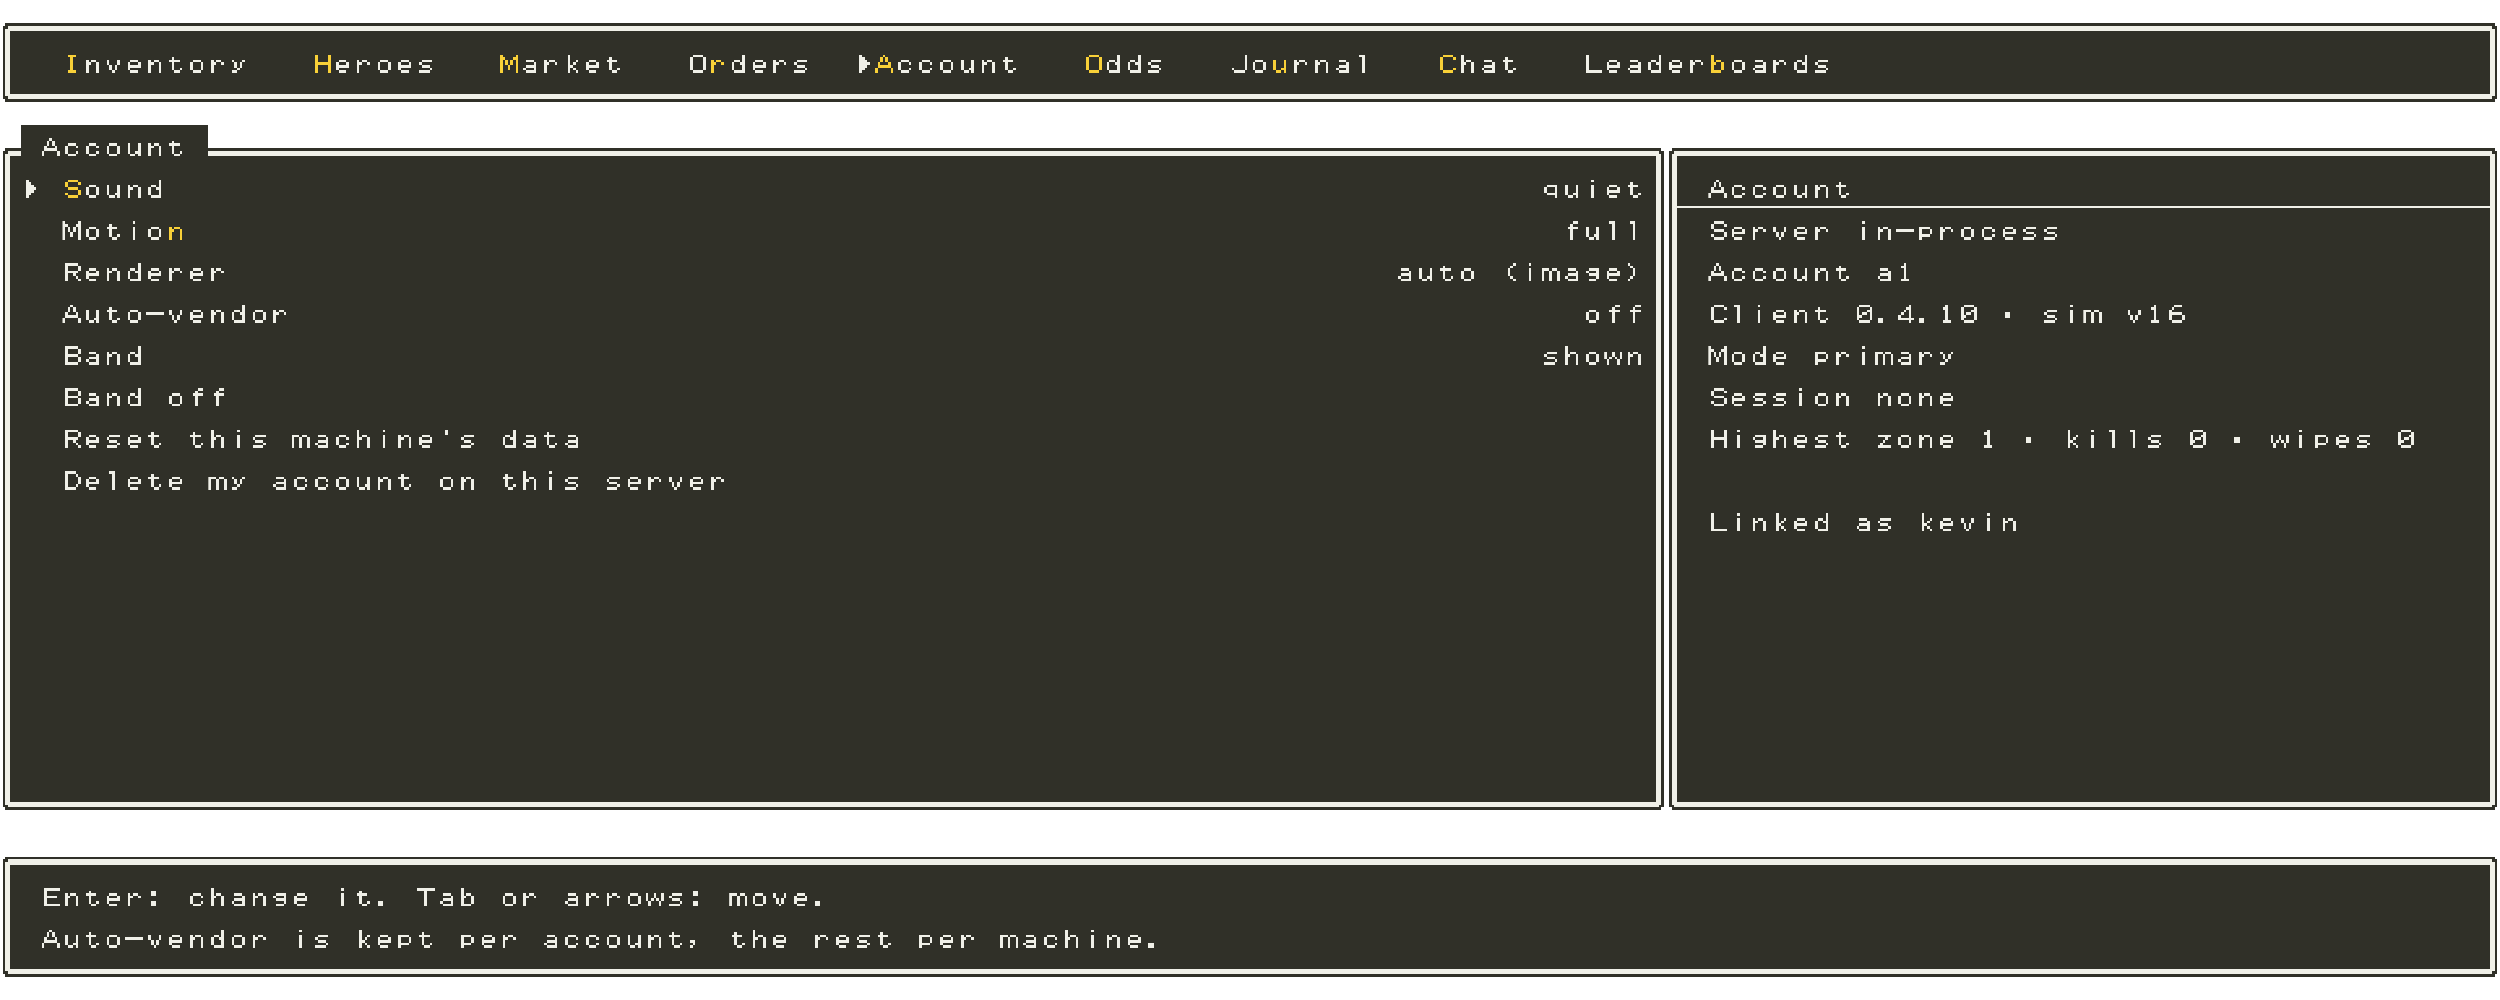
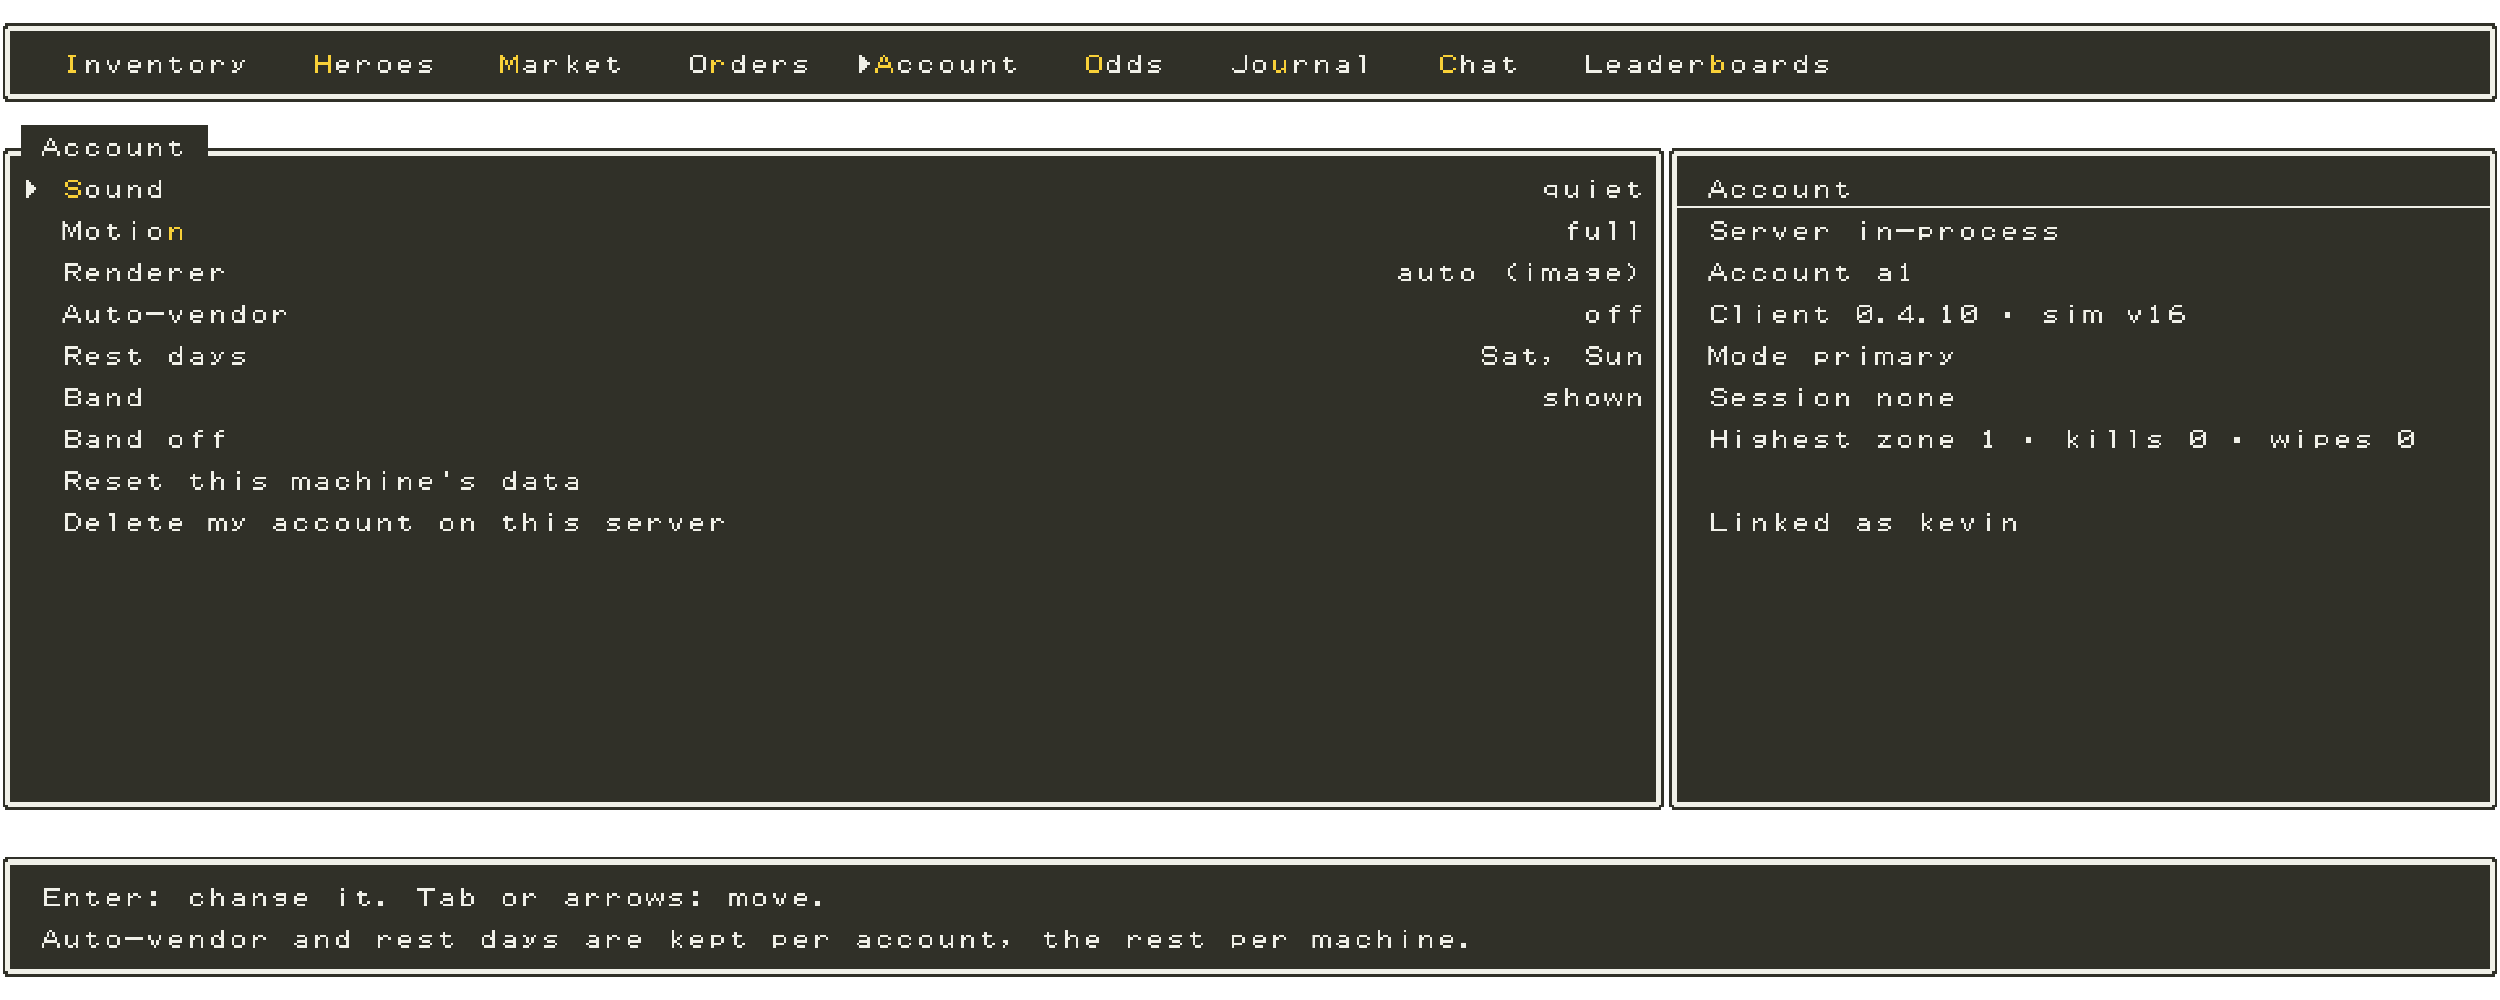
<svg xmlns="http://www.w3.org/2000/svg" viewBox="0 0 960 384" width="960" height="384" shape-rendering="crispEdges">
  <defs>
    <symbol id="g0">
      <path d="M2 5h3v1h-3zM3 6h1v1h-1zM3 7h1v1h-1zM3 8h1v1h-1zM3 9h1v1h-1zM3 10h1v1h-1zM2 11h3v1h-3z" />
    </symbol>
    <symbol id="g1">
      <path d="M1 7h1v1h-1zM3 7h2v1h-2zM1 8h2v1h-2zM5 8h1v1h-1zM1 9h1v1h-1zM5 9h1v1h-1zM1 10h1v1h-1zM5 10h1v1h-1zM1 11h1v1h-1zM5 11h1v1h-1z" />
    </symbol>
    <symbol id="g2">
      <path d="M1 7h1v1h-1zM5 7h1v1h-1zM1 8h1v1h-1zM5 8h1v1h-1zM2 9h1v1h-1zM4 9h1v1h-1zM2 10h1v1h-1zM4 10h1v1h-1zM3 11h1v1h-1z" />
    </symbol>
    <symbol id="g3">
      <path d="M2 7h3v1h-3zM1 8h1v1h-1zM5 8h1v1h-1zM1 9h5v1h-5zM1 10h1v1h-1zM2 11h3v1h-3z" />
    </symbol>
    <symbol id="g4">
      <path d="M2 6h1v1h-1zM1 7h4v1h-4zM2 8h1v1h-1zM2 9h1v1h-1zM2 10h1v1h-1zM5 10h1v1h-1zM3 11h2v1h-2z" />
    </symbol>
    <symbol id="g5">
      <path d="M2 7h3v1h-3zM1 8h1v1h-1zM5 8h1v1h-1zM1 9h1v1h-1zM5 9h1v1h-1zM1 10h1v1h-1zM5 10h1v1h-1zM2 11h3v1h-3z" />
    </symbol>
    <symbol id="g6">
      <path d="M1 7h1v1h-1zM3 7h2v1h-2zM1 8h2v1h-2zM5 8h1v1h-1zM1 9h1v1h-1zM1 10h1v1h-1zM1 11h1v1h-1z" />
    </symbol>
    <symbol id="g7">
      <path d="M1 7h1v1h-1zM5 7h1v1h-1zM2 8h1v1h-1zM4 8h1v1h-1zM2 9h1v1h-1zM4 9h1v1h-1zM3 10h1v1h-1zM1 11h2v1h-2z" />
    </symbol>
    <symbol id="g8">
      <path d="M1 5h1v1h-1zM6 5h1v1h-1zM1 6h1v1h-1zM6 6h1v1h-1zM1 7h1v1h-1zM6 7h1v1h-1zM1 8h6v1h-6zM1 9h1v1h-1zM6 9h1v1h-1zM1 10h1v1h-1zM6 10h1v1h-1zM1 11h1v1h-1zM6 11h1v1h-1z" />
    </symbol>
    <symbol id="g9">
      <path d="M2 7h4v1h-4zM1 8h1v1h-1zM2 9h3v1h-3zM5 10h1v1h-1zM1 11h4v1h-4z" />
    </symbol>
    <symbol id="g10">
      <path d="M0 5h1v1h-1zM6 5h1v1h-1zM0 6h2v1h-2zM5 6h2v1h-2zM0 7h1v1h-1zM2 7h1v1h-1zM4 7h1v1h-1zM6 7h1v1h-1zM0 8h1v1h-1zM2 8h1v1h-1zM4 8h1v1h-1zM6 8h1v1h-1zM0 9h1v1h-1zM3 9h1v1h-1zM6 9h1v1h-1zM0 10h1v1h-1zM3 10h1v1h-1zM6 10h1v1h-1zM0 11h1v1h-1zM6 11h1v1h-1z" />
    </symbol>
    <symbol id="g11">
      <path d="M2 7h3v1h-3zM5 8h1v1h-1zM2 9h4v1h-4zM1 10h1v1h-1zM5 10h1v1h-1zM2 11h4v1h-4z" />
    </symbol>
    <symbol id="g12">
      <path d="M2 5h1v1h-1zM2 6h1v1h-1zM2 7h1v1h-1zM5 7h1v1h-1zM2 8h1v1h-1zM4 8h1v1h-1zM2 9h2v1h-2zM2 10h1v1h-1zM4 10h1v1h-1zM2 11h1v1h-1zM5 11h1v1h-1z" />
    </symbol>
    <symbol id="g13">
      <path d="M2 5h4v1h-4zM1 6h1v1h-1zM6 6h1v1h-1zM1 7h1v1h-1zM6 7h1v1h-1zM1 8h1v1h-1zM6 8h1v1h-1zM1 9h1v1h-1zM6 9h1v1h-1zM1 10h1v1h-1zM6 10h1v1h-1zM2 11h4v1h-4z" />
    </symbol>
    <symbol id="g14">
      <path d="M5 5h1v1h-1zM5 6h1v1h-1zM2 7h2v1h-2zM5 7h1v1h-1zM1 8h1v1h-1zM4 8h2v1h-2zM1 9h1v1h-1zM5 9h1v1h-1zM1 10h1v1h-1zM5 10h1v1h-1zM2 11h4v1h-4z" />
    </symbol>
    <symbol id="g15">
      <path d="M2 5h1v1h-1zM2 6h2v1h-2zM2 7h3v1h-3zM2 8h4v1h-4zM2 9h3v1h-3zM2 10h2v1h-2zM2 11h1v1h-1z" />
    </symbol>
    <symbol id="g16">
      <path d="M3 5h1v1h-1zM2 6h1v1h-1zM4 6h1v1h-1zM2 7h1v1h-1zM4 7h1v1h-1zM1 8h1v1h-1zM5 8h1v1h-1zM1 9h5v1h-5zM0 10h1v1h-1zM6 10h1v1h-1zM0 11h1v1h-1zM6 11h1v1h-1z" />
    </symbol>
    <symbol id="g17">
      <path d="M2 7h3v1h-3zM1 8h1v1h-1zM5 8h1v1h-1zM1 9h1v1h-1zM1 10h1v1h-1zM5 10h1v1h-1zM2 11h3v1h-3z" />
    </symbol>
    <symbol id="g18">
      <path d="M1 7h1v1h-1zM5 7h1v1h-1zM1 8h1v1h-1zM5 8h1v1h-1zM1 9h1v1h-1zM5 9h1v1h-1zM1 10h1v1h-1zM4 10h2v1h-2zM2 11h2v1h-2zM5 11h1v1h-1z" />
    </symbol>
    <symbol id="g19">
      <path d="M6 5h1v1h-1zM6 6h1v1h-1zM6 7h1v1h-1zM6 8h1v1h-1zM6 9h1v1h-1zM1 10h1v1h-1zM6 10h1v1h-1zM2 11h4v1h-4z" />
    </symbol>
    <symbol id="g20">
      <path d="M2 5h2v1h-2zM3 6h1v1h-1zM3 7h1v1h-1zM3 8h1v1h-1zM3 9h1v1h-1zM3 10h1v1h-1zM3 11h1v1h-1z" />
    </symbol>
    <symbol id="g21">
      <path d="M2 5h4v1h-4zM1 6h1v1h-1zM6 6h1v1h-1zM1 7h1v1h-1zM1 8h1v1h-1zM1 9h1v1h-1zM1 10h1v1h-1zM6 10h1v1h-1zM2 11h4v1h-4z" />
    </symbol>
    <symbol id="g22">
      <path d="M1 5h1v1h-1zM1 6h1v1h-1zM1 7h1v1h-1zM3 7h2v1h-2zM1 8h2v1h-2zM5 8h1v1h-1zM1 9h1v1h-1zM5 9h1v1h-1zM1 10h1v1h-1zM5 10h1v1h-1zM1 11h1v1h-1zM5 11h1v1h-1z" />
    </symbol>
    <symbol id="g23">
      <path d="M1 5h1v1h-1zM1 6h1v1h-1zM1 7h1v1h-1zM1 8h1v1h-1zM1 9h1v1h-1zM1 10h1v1h-1zM1 11h6v1h-6z" />
    </symbol>
    <symbol id="g24">
      <path d="M1 5h1v1h-1zM1 6h1v1h-1zM1 7h1v1h-1zM3 7h2v1h-2zM1 8h2v1h-2zM5 8h1v1h-1zM1 9h1v1h-1zM5 9h1v1h-1zM1 10h1v1h-1zM5 10h1v1h-1zM1 11h4v1h-4z" />
    </symbol>
    <symbol id="g25">
      <path d="M2 5h4v1h-4zM1 6h1v1h-1zM6 6h1v1h-1zM1 7h1v1h-1zM2 8h4v1h-4zM6 9h1v1h-1zM1 10h1v1h-1zM6 10h1v1h-1zM2 11h4v1h-4z" />
    </symbol>
    <symbol id="g26">
      <path d="M2 7h4v1h-4zM1 8h1v1h-1zM5 8h1v1h-1zM1 9h1v1h-1zM5 9h1v1h-1zM2 10h4v1h-4zM5 11h1v1h-1z" />
    </symbol>
    <symbol id="g27">
      <path d="M3 5h1v1h-1zM3 7h1v1h-1zM3 8h1v1h-1zM3 9h1v1h-1zM3 10h1v1h-1zM3 11h1v1h-1z" />
    </symbol>
    <symbol id="g28">
      <path d="M4 5h2v1h-2zM3 6h1v1h-1zM2 7h4v1h-4zM3 8h1v1h-1zM3 9h1v1h-1zM3 10h1v1h-1zM3 11h1v1h-1z" />
    </symbol>
    <symbol id="g29">
      <path d="M1 5h5v1h-5zM1 6h1v1h-1zM6 6h1v1h-1zM1 7h1v1h-1zM6 7h1v1h-1zM1 8h5v1h-5zM1 9h1v1h-1zM4 9h1v1h-1zM1 10h1v1h-1zM5 10h1v1h-1zM1 11h1v1h-1zM6 11h1v1h-1z" />
    </symbol>
    <symbol id="g30">
      <path d="M5 5h1v1h-1zM4 6h1v1h-1zM3 7h1v1h-1zM3 8h1v1h-1zM3 9h1v1h-1zM4 10h1v1h-1zM5 11h1v1h-1z" />
    </symbol>
    <symbol id="g31">
      <path d="M0 7h3v1h-3zM4 7h2v1h-2zM0 8h1v1h-1zM3 8h1v1h-1zM6 8h1v1h-1zM0 9h1v1h-1zM3 9h1v1h-1zM6 9h1v1h-1zM0 10h1v1h-1zM3 10h1v1h-1zM6 10h1v1h-1zM0 11h1v1h-1zM3 11h1v1h-1zM6 11h1v1h-1z" />
    </symbol>
    <symbol id="g32">
      <path d="M2 7h4v1h-4zM1 8h1v1h-1zM5 8h1v1h-1zM2 9h4v1h-4zM5 10h1v1h-1zM2 11h3v1h-3z" />
    </symbol>
    <symbol id="g33">
      <path d="M1 5h1v1h-1zM2 6h1v1h-1zM3 7h1v1h-1zM3 8h1v1h-1zM3 9h1v1h-1zM2 10h1v1h-1zM1 11h1v1h-1z" />
    </symbol>
    <symbol id="g34">
      <path d="M0 8h7v1h-7z" />
    </symbol>
    <symbol id="g35">
+       <path d="M1 9h2v1h-2zM2 10h1v1h-1zM1 11h1v1h-1z" />
+     </symbol>
+     <symbol id="g36">
      <path d="M1 5h5v1h-5zM1 6h1v1h-1zM6 6h1v1h-1zM1 7h1v1h-1zM6 7h1v1h-1zM1 8h5v1h-5zM1 9h1v1h-1zM6 9h1v1h-1zM1 10h1v1h-1zM6 10h1v1h-1zM1 11h5v1h-5z" />
    </symbol>
-     <symbol id="g36">
+     <symbol id="g37">
      <path d="M0 7h1v1h-1zM3 7h1v1h-1zM6 7h1v1h-1zM0 8h1v1h-1zM3 8h1v1h-1zM6 8h1v1h-1zM0 9h1v1h-1zM2 9h1v1h-1zM4 9h1v1h-1zM6 9h1v1h-1zM1 10h1v1h-1zM5 10h1v1h-1zM1 11h1v1h-1zM5 11h1v1h-1z" />
    </symbol>
-     <symbol id="g37">
+     <symbol id="g38">
      <path d="M3 5h1v1h-1zM3 6h1v1h-1z" />
    </symbol>
-     <symbol id="g38">
+     <symbol id="g39">
      <path d="M1 5h4v1h-4zM1 6h1v1h-1zM5 6h1v1h-1zM1 7h1v1h-1zM6 7h1v1h-1zM1 8h1v1h-1zM6 8h1v1h-1zM1 9h1v1h-1zM6 9h1v1h-1zM1 10h1v1h-1zM5 10h1v1h-1zM1 11h4v1h-4z" />
    </symbol>
-     <symbol id="g39">
+     <symbol id="g40">
      <path d="M1 7h4v1h-4zM1 8h1v1h-1zM5 8h1v1h-1zM1 9h1v1h-1zM5 9h1v1h-1zM1 10h4v1h-4zM1 11h1v1h-1z" />
    </symbol>
-     <symbol id="g40">
+     <symbol id="g41">
      <path d="M3 5h1v1h-1zM2 6h2v1h-2zM3 7h1v1h-1zM3 8h1v1h-1zM3 9h1v1h-1zM3 10h1v1h-1zM2 11h3v1h-3z" />
    </symbol>
-     <symbol id="g41">
+     <symbol id="g42">
      <path d="M2 5h4v1h-4zM1 6h1v1h-1zM6 6h1v1h-1zM1 7h1v1h-1zM5 7h2v1h-2zM1 8h1v1h-1zM3 8h2v1h-2zM6 8h1v1h-1zM1 9h2v1h-2zM6 9h1v1h-1zM1 10h1v1h-1zM6 10h1v1h-1zM2 11h4v1h-4z" />
    </symbol>
-     <symbol id="g42">
+     <symbol id="g43">
      <path d="M1 10h2v1h-2zM1 11h2v1h-2z" />
    </symbol>
-     <symbol id="g43">
+     <symbol id="g44">
      <path d="M5 5h1v1h-1zM4 6h2v1h-2zM3 7h1v1h-1zM5 7h1v1h-1zM2 8h1v1h-1zM5 8h1v1h-1zM1 9h1v1h-1zM5 9h1v1h-1zM1 10h6v1h-6zM5 11h1v1h-1z" />
    </symbol>
-     <symbol id="g44">
+     <symbol id="g45">
      <path d="M2 8h2v1h-2zM2 9h2v1h-2z" />
    </symbol>
-     <symbol id="g45">
+     <symbol id="g46">
      <path d="M3 5h3v1h-3zM2 6h1v1h-1zM1 7h1v1h-1zM1 8h5v1h-5zM1 9h1v1h-1zM6 9h1v1h-1zM1 10h1v1h-1zM6 10h1v1h-1zM2 11h4v1h-4z" />
    </symbol>
-     <symbol id="g46">
+     <symbol id="g47">
      <path d="M1 7h5v1h-5zM4 8h1v1h-1zM3 9h1v1h-1zM2 10h1v1h-1zM1 11h5v1h-5z" />
    </symbol>
-     <symbol id="g47">
+     <symbol id="g48">
      <path d="M1 5h6v1h-6zM1 6h1v1h-1zM1 7h1v1h-1zM1 8h5v1h-5zM1 9h1v1h-1zM1 10h1v1h-1zM1 11h6v1h-6z" />
    </symbol>
-     <symbol id="g48">
+     <symbol id="g49">
      <path d="M2 6h2v1h-2zM2 7h2v1h-2zM2 10h2v1h-2zM2 11h2v1h-2z" />
    </symbol>
-     <symbol id="g49">
+     <symbol id="g50">
      <path d="M0 5h7v1h-7zM3 6h1v1h-1zM3 7h1v1h-1zM3 8h1v1h-1zM3 9h1v1h-1zM3 10h1v1h-1zM3 11h1v1h-1z" />
-     </symbol>
-     <symbol id="g50">
-       <path d="M1 9h2v1h-2zM2 10h1v1h-1zM1 11h1v1h-1z" />
    </symbol>
  </defs>
  <g id="w-tab">
    <path fill="#303028" d="M2 9H958V10H959V38H958V39H2V38H1V10H2Z" />
    <g fill="#f0f0e8">
      <rect x="3" y="10" width="954" height="1" />
      <rect x="2" y="11" width="956" height="1" />
      <rect x="2" y="36" width="956" height="1" />
      <rect x="3" y="37" width="954" height="1" />
      <rect x="2" y="12" width="2" height="24" />
      <rect x="956" y="12" width="2" height="24" />
    </g>
    <use href="#g15" x="328" y="16" fill="#f0f0e8" />
    <use href="#g0" x="24" y="16" fill="#f8d038" />
    <use href="#g1" x="32" y="16" fill="#f0f0e8" />
    <use href="#g2" x="40" y="16" fill="#f0f0e8" />
    <use href="#g3" x="48" y="16" fill="#f0f0e8" />
    <use href="#g1" x="56" y="16" fill="#f0f0e8" />
    <use href="#g4" x="64" y="16" fill="#f0f0e8" />
    <use href="#g5" x="72" y="16" fill="#f0f0e8" />
    <use href="#g6" x="80" y="16" fill="#f0f0e8" />
    <use href="#g7" x="88" y="16" fill="#f0f0e8" />
    <use href="#g8" x="120" y="16" fill="#f8d038" />
    <use href="#g3" x="128" y="16" fill="#f0f0e8" />
    <use href="#g6" x="136" y="16" fill="#f0f0e8" />
    <use href="#g5" x="144" y="16" fill="#f0f0e8" />
    <use href="#g3" x="152" y="16" fill="#f0f0e8" />
    <use href="#g9" x="160" y="16" fill="#f0f0e8" />
    <use href="#g10" x="192" y="16" fill="#f8d038" />
    <use href="#g11" x="200" y="16" fill="#f0f0e8" />
    <use href="#g6" x="208" y="16" fill="#f0f0e8" />
    <use href="#g12" x="216" y="16" fill="#f0f0e8" />
    <use href="#g3" x="224" y="16" fill="#f0f0e8" />
    <use href="#g4" x="232" y="16" fill="#f0f0e8" />
    <use href="#g13" x="264" y="16" fill="#f0f0e8" />
    <use href="#g6" x="272" y="16" fill="#f8d038" />
    <use href="#g14" x="280" y="16" fill="#f0f0e8" />
    <use href="#g3" x="288" y="16" fill="#f0f0e8" />
    <use href="#g6" x="296" y="16" fill="#f0f0e8" />
    <use href="#g9" x="304" y="16" fill="#f0f0e8" />
    <use href="#g16" x="336" y="16" fill="#f8d038" />
    <use href="#g17" x="344" y="16" fill="#f0f0e8" />
    <use href="#g17" x="352" y="16" fill="#f0f0e8" />
    <use href="#g5" x="360" y="16" fill="#f0f0e8" />
    <use href="#g18" x="368" y="16" fill="#f0f0e8" />
    <use href="#g1" x="376" y="16" fill="#f0f0e8" />
    <use href="#g4" x="384" y="16" fill="#f0f0e8" />
    <use href="#g13" x="416" y="16" fill="#f8d038" />
    <use href="#g14" x="424" y="16" fill="#f0f0e8" />
    <use href="#g14" x="432" y="16" fill="#f0f0e8" />
    <use href="#g9" x="440" y="16" fill="#f0f0e8" />
    <use href="#g19" x="472" y="16" fill="#f0f0e8" />
    <use href="#g5" x="480" y="16" fill="#f0f0e8" />
    <use href="#g18" x="488" y="16" fill="#f8d038" />
    <use href="#g6" x="496" y="16" fill="#f0f0e8" />
    <use href="#g1" x="504" y="16" fill="#f0f0e8" />
    <use href="#g11" x="512" y="16" fill="#f0f0e8" />
    <use href="#g20" x="520" y="16" fill="#f0f0e8" />
    <use href="#g21" x="552" y="16" fill="#f8d038" />
    <use href="#g22" x="560" y="16" fill="#f0f0e8" />
    <use href="#g11" x="568" y="16" fill="#f0f0e8" />
    <use href="#g4" x="576" y="16" fill="#f0f0e8" />
    <use href="#g23" x="608" y="16" fill="#f0f0e8" />
    <use href="#g3" x="616" y="16" fill="#f0f0e8" />
    <use href="#g11" x="624" y="16" fill="#f0f0e8" />
    <use href="#g14" x="632" y="16" fill="#f0f0e8" />
    <use href="#g3" x="640" y="16" fill="#f0f0e8" />
    <use href="#g6" x="648" y="16" fill="#f0f0e8" />
    <use href="#g24" x="656" y="16" fill="#f8d038" />
    <use href="#g5" x="664" y="16" fill="#f0f0e8" />
    <use href="#g11" x="672" y="16" fill="#f0f0e8" />
    <use href="#g6" x="680" y="16" fill="#f0f0e8" />
    <use href="#g14" x="688" y="16" fill="#f0f0e8" />
    <use href="#g9" x="696" y="16" fill="#f0f0e8" />
  </g>
  <g id="w-list" transform="translate(0 48)">
    <path fill="#303028" d="M2 9H638V10H639V262H638V263H2V262H1V10H2Z" />
    <g fill="#f0f0e8">
      <rect x="3" y="10" width="634" height="1" />
      <rect x="2" y="11" width="636" height="1" />
      <rect x="2" y="260" width="636" height="1" />
      <rect x="3" y="261" width="634" height="1" />
      <rect x="2" y="12" width="2" height="248" />
      <rect x="636" y="12" width="2" height="248" />
    </g>
    <rect x="8" y="0" width="72" height="16" fill="#303028" />
    <use href="#g16" x="16" y="0" fill="#f0f0e8" />
    <use href="#g17" x="24" y="0" fill="#f0f0e8" />
    <use href="#g17" x="32" y="0" fill="#f0f0e8" />
    <use href="#g5" x="40" y="0" fill="#f0f0e8" />
    <use href="#g18" x="48" y="0" fill="#f0f0e8" />
    <use href="#g1" x="56" y="0" fill="#f0f0e8" />
    <use href="#g4" x="64" y="0" fill="#f0f0e8" />
    <use href="#g15" x="8" y="16" fill="#f0f0e8" />
    <use href="#g25" x="24" y="16" fill="#f8d038" />
    <use href="#g5" x="32" y="16" fill="#f0f0e8" />
    <use href="#g18" x="40" y="16" fill="#f0f0e8" />
    <use href="#g1" x="48" y="16" fill="#f0f0e8" />
    <use href="#g14" x="56" y="16" fill="#f0f0e8" />
    <use href="#g26" x="592" y="16" fill="#f0f0e8" />
    <use href="#g18" x="600" y="16" fill="#f0f0e8" />
    <use href="#g27" x="608" y="16" fill="#f0f0e8" />
    <use href="#g3" x="616" y="16" fill="#f0f0e8" />
    <use href="#g4" x="624" y="16" fill="#f0f0e8" />
    <use href="#g10" x="24" y="32" fill="#f0f0e8" />
    <use href="#g5" x="32" y="32" fill="#f0f0e8" />
    <use href="#g4" x="40" y="32" fill="#f0f0e8" />
    <use href="#g27" x="48" y="32" fill="#f0f0e8" />
    <use href="#g5" x="56" y="32" fill="#f0f0e8" />
    <use href="#g1" x="64" y="32" fill="#f8d038" />
    <use href="#g28" x="600" y="32" fill="#f0f0e8" />
    <use href="#g18" x="608" y="32" fill="#f0f0e8" />
    <use href="#g20" x="616" y="32" fill="#f0f0e8" />
    <use href="#g20" x="624" y="32" fill="#f0f0e8" />
    <use href="#g29" x="24" y="48" fill="#f0f0e8" />
    <use href="#g3" x="32" y="48" fill="#f0f0e8" />
    <use href="#g1" x="40" y="48" fill="#f0f0e8" />
    <use href="#g14" x="48" y="48" fill="#f0f0e8" />
    <use href="#g3" x="56" y="48" fill="#f0f0e8" />
    <use href="#g6" x="64" y="48" fill="#f0f0e8" />
    <use href="#g3" x="72" y="48" fill="#f0f0e8" />
    <use href="#g6" x="80" y="48" fill="#f0f0e8" />
    <use href="#g11" x="536" y="48" fill="#f0f0e8" />
    <use href="#g18" x="544" y="48" fill="#f0f0e8" />
    <use href="#g4" x="552" y="48" fill="#f0f0e8" />
    <use href="#g5" x="560" y="48" fill="#f0f0e8" />
    <use href="#g30" x="576" y="48" fill="#f0f0e8" />
    <use href="#g27" x="584" y="48" fill="#f0f0e8" />
    <use href="#g31" x="592" y="48" fill="#f0f0e8" />
    <use href="#g11" x="600" y="48" fill="#f0f0e8" />
    <use href="#g32" x="608" y="48" fill="#f0f0e8" />
    <use href="#g3" x="616" y="48" fill="#f0f0e8" />
    <use href="#g33" x="624" y="48" fill="#f0f0e8" />
    <use href="#g16" x="24" y="64" fill="#f0f0e8" />
    <use href="#g18" x="32" y="64" fill="#f0f0e8" />
    <use href="#g4" x="40" y="64" fill="#f0f0e8" />
    <use href="#g5" x="48" y="64" fill="#f0f0e8" />
    <use href="#g34" x="56" y="64" fill="#f0f0e8" />
    <use href="#g2" x="64" y="64" fill="#f0f0e8" />
    <use href="#g3" x="72" y="64" fill="#f0f0e8" />
    <use href="#g1" x="80" y="64" fill="#f0f0e8" />
    <use href="#g14" x="88" y="64" fill="#f0f0e8" />
    <use href="#g5" x="96" y="64" fill="#f0f0e8" />
    <use href="#g6" x="104" y="64" fill="#f0f0e8" />
    <use href="#g5" x="608" y="64" fill="#f0f0e8" />
    <use href="#g28" x="616" y="64" fill="#f0f0e8" />
    <use href="#g28" x="624" y="64" fill="#f0f0e8" />
-     <use href="#g35" x="24" y="80" fill="#f0f0e8" />
-     <use href="#g11" x="32" y="80" fill="#f0f0e8" />
-     <use href="#g1" x="40" y="80" fill="#f0f0e8" />
-     <use href="#g14" x="48" y="80" fill="#f0f0e8" />
-     <use href="#g9" x="592" y="80" fill="#f0f0e8" />
-     <use href="#g22" x="600" y="80" fill="#f0f0e8" />
-     <use href="#g5" x="608" y="80" fill="#f0f0e8" />
-     <use href="#g36" x="616" y="80" fill="#f0f0e8" />
+     <use href="#g29" x="24" y="80" fill="#f0f0e8" />
+     <use href="#g3" x="32" y="80" fill="#f0f0e8" />
+     <use href="#g9" x="40" y="80" fill="#f0f0e8" />
+     <use href="#g4" x="48" y="80" fill="#f0f0e8" />
+     <use href="#g14" x="64" y="80" fill="#f0f0e8" />
+     <use href="#g11" x="72" y="80" fill="#f0f0e8" />
+     <use href="#g7" x="80" y="80" fill="#f0f0e8" />
+     <use href="#g9" x="88" y="80" fill="#f0f0e8" />
+     <use href="#g25" x="568" y="80" fill="#f0f0e8" />
+     <use href="#g11" x="576" y="80" fill="#f0f0e8" />
+     <use href="#g4" x="584" y="80" fill="#f0f0e8" />
+     <use href="#g35" x="592" y="80" fill="#f0f0e8" />
+     <use href="#g25" x="608" y="80" fill="#f0f0e8" />
+     <use href="#g18" x="616" y="80" fill="#f0f0e8" />
    <use href="#g1" x="624" y="80" fill="#f0f0e8" />
-     <use href="#g35" x="24" y="96" fill="#f0f0e8" />
+     <use href="#g36" x="24" y="96" fill="#f0f0e8" />
    <use href="#g11" x="32" y="96" fill="#f0f0e8" />
    <use href="#g1" x="40" y="96" fill="#f0f0e8" />
    <use href="#g14" x="48" y="96" fill="#f0f0e8" />
-     <use href="#g5" x="64" y="96" fill="#f0f0e8" />
-     <use href="#g28" x="72" y="96" fill="#f0f0e8" />
-     <use href="#g28" x="80" y="96" fill="#f0f0e8" />
-     <use href="#g29" x="24" y="112" fill="#f0f0e8" />
-     <use href="#g3" x="32" y="112" fill="#f0f0e8" />
-     <use href="#g9" x="40" y="112" fill="#f0f0e8" />
-     <use href="#g3" x="48" y="112" fill="#f0f0e8" />
-     <use href="#g4" x="56" y="112" fill="#f0f0e8" />
-     <use href="#g4" x="72" y="112" fill="#f0f0e8" />
-     <use href="#g22" x="80" y="112" fill="#f0f0e8" />
-     <use href="#g27" x="88" y="112" fill="#f0f0e8" />
-     <use href="#g9" x="96" y="112" fill="#f0f0e8" />
-     <use href="#g31" x="112" y="112" fill="#f0f0e8" />
-     <use href="#g11" x="120" y="112" fill="#f0f0e8" />
-     <use href="#g17" x="128" y="112" fill="#f0f0e8" />
-     <use href="#g22" x="136" y="112" fill="#f0f0e8" />
-     <use href="#g27" x="144" y="112" fill="#f0f0e8" />
-     <use href="#g1" x="152" y="112" fill="#f0f0e8" />
-     <use href="#g3" x="160" y="112" fill="#f0f0e8" />
-     <use href="#g37" x="168" y="112" fill="#f0f0e8" />
-     <use href="#g9" x="176" y="112" fill="#f0f0e8" />
-     <use href="#g14" x="192" y="112" fill="#f0f0e8" />
-     <use href="#g11" x="200" y="112" fill="#f0f0e8" />
-     <use href="#g4" x="208" y="112" fill="#f0f0e8" />
-     <use href="#g11" x="216" y="112" fill="#f0f0e8" />
-     <use href="#g38" x="24" y="128" fill="#f0f0e8" />
+     <use href="#g9" x="592" y="96" fill="#f0f0e8" />
+     <use href="#g22" x="600" y="96" fill="#f0f0e8" />
+     <use href="#g5" x="608" y="96" fill="#f0f0e8" />
+     <use href="#g37" x="616" y="96" fill="#f0f0e8" />
+     <use href="#g1" x="624" y="96" fill="#f0f0e8" />
+     <use href="#g36" x="24" y="112" fill="#f0f0e8" />
+     <use href="#g11" x="32" y="112" fill="#f0f0e8" />
+     <use href="#g1" x="40" y="112" fill="#f0f0e8" />
+     <use href="#g14" x="48" y="112" fill="#f0f0e8" />
+     <use href="#g5" x="64" y="112" fill="#f0f0e8" />
+     <use href="#g28" x="72" y="112" fill="#f0f0e8" />
+     <use href="#g28" x="80" y="112" fill="#f0f0e8" />
+     <use href="#g29" x="24" y="128" fill="#f0f0e8" />
    <use href="#g3" x="32" y="128" fill="#f0f0e8" />
-     <use href="#g20" x="40" y="128" fill="#f0f0e8" />
+     <use href="#g9" x="40" y="128" fill="#f0f0e8" />
    <use href="#g3" x="48" y="128" fill="#f0f0e8" />
    <use href="#g4" x="56" y="128" fill="#f0f0e8" />
-     <use href="#g3" x="64" y="128" fill="#f0f0e8" />
-     <use href="#g31" x="80" y="128" fill="#f0f0e8" />
-     <use href="#g7" x="88" y="128" fill="#f0f0e8" />
-     <use href="#g11" x="104" y="128" fill="#f0f0e8" />
-     <use href="#g17" x="112" y="128" fill="#f0f0e8" />
-     <use href="#g17" x="120" y="128" fill="#f0f0e8" />
-     <use href="#g5" x="128" y="128" fill="#f0f0e8" />
-     <use href="#g18" x="136" y="128" fill="#f0f0e8" />
-     <use href="#g1" x="144" y="128" fill="#f0f0e8" />
-     <use href="#g4" x="152" y="128" fill="#f0f0e8" />
-     <use href="#g5" x="168" y="128" fill="#f0f0e8" />
-     <use href="#g1" x="176" y="128" fill="#f0f0e8" />
-     <use href="#g4" x="192" y="128" fill="#f0f0e8" />
-     <use href="#g22" x="200" y="128" fill="#f0f0e8" />
-     <use href="#g27" x="208" y="128" fill="#f0f0e8" />
-     <use href="#g9" x="216" y="128" fill="#f0f0e8" />
-     <use href="#g9" x="232" y="128" fill="#f0f0e8" />
-     <use href="#g3" x="240" y="128" fill="#f0f0e8" />
-     <use href="#g6" x="248" y="128" fill="#f0f0e8" />
-     <use href="#g2" x="256" y="128" fill="#f0f0e8" />
-     <use href="#g3" x="264" y="128" fill="#f0f0e8" />
-     <use href="#g6" x="272" y="128" fill="#f0f0e8" />
+     <use href="#g4" x="72" y="128" fill="#f0f0e8" />
+     <use href="#g22" x="80" y="128" fill="#f0f0e8" />
+     <use href="#g27" x="88" y="128" fill="#f0f0e8" />
+     <use href="#g9" x="96" y="128" fill="#f0f0e8" />
+     <use href="#g31" x="112" y="128" fill="#f0f0e8" />
+     <use href="#g11" x="120" y="128" fill="#f0f0e8" />
+     <use href="#g17" x="128" y="128" fill="#f0f0e8" />
+     <use href="#g22" x="136" y="128" fill="#f0f0e8" />
+     <use href="#g27" x="144" y="128" fill="#f0f0e8" />
+     <use href="#g1" x="152" y="128" fill="#f0f0e8" />
+     <use href="#g3" x="160" y="128" fill="#f0f0e8" />
+     <use href="#g38" x="168" y="128" fill="#f0f0e8" />
+     <use href="#g9" x="176" y="128" fill="#f0f0e8" />
+     <use href="#g14" x="192" y="128" fill="#f0f0e8" />
+     <use href="#g11" x="200" y="128" fill="#f0f0e8" />
+     <use href="#g4" x="208" y="128" fill="#f0f0e8" />
+     <use href="#g11" x="216" y="128" fill="#f0f0e8" />
+     <use href="#g39" x="24" y="144" fill="#f0f0e8" />
+     <use href="#g3" x="32" y="144" fill="#f0f0e8" />
+     <use href="#g20" x="40" y="144" fill="#f0f0e8" />
+     <use href="#g3" x="48" y="144" fill="#f0f0e8" />
+     <use href="#g4" x="56" y="144" fill="#f0f0e8" />
+     <use href="#g3" x="64" y="144" fill="#f0f0e8" />
+     <use href="#g31" x="80" y="144" fill="#f0f0e8" />
+     <use href="#g7" x="88" y="144" fill="#f0f0e8" />
+     <use href="#g11" x="104" y="144" fill="#f0f0e8" />
+     <use href="#g17" x="112" y="144" fill="#f0f0e8" />
+     <use href="#g17" x="120" y="144" fill="#f0f0e8" />
+     <use href="#g5" x="128" y="144" fill="#f0f0e8" />
+     <use href="#g18" x="136" y="144" fill="#f0f0e8" />
+     <use href="#g1" x="144" y="144" fill="#f0f0e8" />
+     <use href="#g4" x="152" y="144" fill="#f0f0e8" />
+     <use href="#g5" x="168" y="144" fill="#f0f0e8" />
+     <use href="#g1" x="176" y="144" fill="#f0f0e8" />
+     <use href="#g4" x="192" y="144" fill="#f0f0e8" />
+     <use href="#g22" x="200" y="144" fill="#f0f0e8" />
+     <use href="#g27" x="208" y="144" fill="#f0f0e8" />
+     <use href="#g9" x="216" y="144" fill="#f0f0e8" />
+     <use href="#g9" x="232" y="144" fill="#f0f0e8" />
+     <use href="#g3" x="240" y="144" fill="#f0f0e8" />
+     <use href="#g6" x="248" y="144" fill="#f0f0e8" />
+     <use href="#g2" x="256" y="144" fill="#f0f0e8" />
+     <use href="#g3" x="264" y="144" fill="#f0f0e8" />
+     <use href="#g6" x="272" y="144" fill="#f0f0e8" />
  </g>
  <g id="w-detail" transform="translate(0 48)">
    <path fill="#303028" d="M642 9H958V10H959V262H958V263H642V262H641V10H642Z" />
    <g fill="#f0f0e8">
      <rect x="643" y="10" width="314" height="1" />
      <rect x="642" y="11" width="316" height="1" />
      <rect x="642" y="260" width="316" height="1" />
      <rect x="643" y="261" width="314" height="1" />
      <rect x="642" y="12" width="2" height="248" />
      <rect x="956" y="12" width="2" height="248" />
    </g>
    <use href="#g16" x="656" y="16" fill="#f0f0e8" />
    <use href="#g17" x="664" y="16" fill="#f0f0e8" />
    <use href="#g17" x="672" y="16" fill="#f0f0e8" />
    <use href="#g5" x="680" y="16" fill="#f0f0e8" />
    <use href="#g18" x="688" y="16" fill="#f0f0e8" />
    <use href="#g1" x="696" y="16" fill="#f0f0e8" />
    <use href="#g4" x="704" y="16" fill="#f0f0e8" />
    <rect x="642" y="31" width="316" height="1" fill="#f0f0e8" />
    <use href="#g25" x="656" y="32" fill="#f0f0e8" />
    <use href="#g3" x="664" y="32" fill="#f0f0e8" />
    <use href="#g6" x="672" y="32" fill="#f0f0e8" />
    <use href="#g2" x="680" y="32" fill="#f0f0e8" />
    <use href="#g3" x="688" y="32" fill="#f0f0e8" />
    <use href="#g6" x="696" y="32" fill="#f0f0e8" />
    <use href="#g27" x="712" y="32" fill="#f0f0e8" />
    <use href="#g1" x="720" y="32" fill="#f0f0e8" />
    <use href="#g34" x="728" y="32" fill="#f0f0e8" />
-     <use href="#g39" x="736" y="32" fill="#f0f0e8" />
+     <use href="#g40" x="736" y="32" fill="#f0f0e8" />
    <use href="#g6" x="744" y="32" fill="#f0f0e8" />
    <use href="#g5" x="752" y="32" fill="#f0f0e8" />
    <use href="#g17" x="760" y="32" fill="#f0f0e8" />
    <use href="#g3" x="768" y="32" fill="#f0f0e8" />
    <use href="#g9" x="776" y="32" fill="#f0f0e8" />
    <use href="#g9" x="784" y="32" fill="#f0f0e8" />
    <use href="#g16" x="656" y="48" fill="#f0f0e8" />
    <use href="#g17" x="664" y="48" fill="#f0f0e8" />
    <use href="#g17" x="672" y="48" fill="#f0f0e8" />
    <use href="#g5" x="680" y="48" fill="#f0f0e8" />
    <use href="#g18" x="688" y="48" fill="#f0f0e8" />
    <use href="#g1" x="696" y="48" fill="#f0f0e8" />
    <use href="#g4" x="704" y="48" fill="#f0f0e8" />
    <use href="#g11" x="720" y="48" fill="#f0f0e8" />
-     <use href="#g40" x="728" y="48" fill="#f0f0e8" />
+     <use href="#g41" x="728" y="48" fill="#f0f0e8" />
    <use href="#g21" x="656" y="64" fill="#f0f0e8" />
    <use href="#g20" x="664" y="64" fill="#f0f0e8" />
    <use href="#g27" x="672" y="64" fill="#f0f0e8" />
    <use href="#g3" x="680" y="64" fill="#f0f0e8" />
    <use href="#g1" x="688" y="64" fill="#f0f0e8" />
    <use href="#g4" x="696" y="64" fill="#f0f0e8" />
-     <use href="#g41" x="712" y="64" fill="#f0f0e8" />
-     <use href="#g42" x="720" y="64" fill="#f0f0e8" />
-     <use href="#g43" x="728" y="64" fill="#f0f0e8" />
-     <use href="#g42" x="736" y="64" fill="#f0f0e8" />
-     <use href="#g40" x="744" y="64" fill="#f0f0e8" />
-     <use href="#g41" x="752" y="64" fill="#f0f0e8" />
-     <use href="#g44" x="768" y="64" fill="#f0f0e8" />
+     <use href="#g42" x="712" y="64" fill="#f0f0e8" />
+     <use href="#g43" x="720" y="64" fill="#f0f0e8" />
+     <use href="#g44" x="728" y="64" fill="#f0f0e8" />
+     <use href="#g43" x="736" y="64" fill="#f0f0e8" />
+     <use href="#g41" x="744" y="64" fill="#f0f0e8" />
+     <use href="#g42" x="752" y="64" fill="#f0f0e8" />
+     <use href="#g45" x="768" y="64" fill="#f0f0e8" />
    <use href="#g9" x="784" y="64" fill="#f0f0e8" />
    <use href="#g27" x="792" y="64" fill="#f0f0e8" />
    <use href="#g31" x="800" y="64" fill="#f0f0e8" />
    <use href="#g2" x="816" y="64" fill="#f0f0e8" />
-     <use href="#g40" x="824" y="64" fill="#f0f0e8" />
-     <use href="#g45" x="832" y="64" fill="#f0f0e8" />
+     <use href="#g41" x="824" y="64" fill="#f0f0e8" />
+     <use href="#g46" x="832" y="64" fill="#f0f0e8" />
    <use href="#g10" x="656" y="80" fill="#f0f0e8" />
    <use href="#g5" x="664" y="80" fill="#f0f0e8" />
    <use href="#g14" x="672" y="80" fill="#f0f0e8" />
    <use href="#g3" x="680" y="80" fill="#f0f0e8" />
-     <use href="#g39" x="696" y="80" fill="#f0f0e8" />
+     <use href="#g40" x="696" y="80" fill="#f0f0e8" />
    <use href="#g6" x="704" y="80" fill="#f0f0e8" />
    <use href="#g27" x="712" y="80" fill="#f0f0e8" />
    <use href="#g31" x="720" y="80" fill="#f0f0e8" />
    <use href="#g11" x="728" y="80" fill="#f0f0e8" />
    <use href="#g6" x="736" y="80" fill="#f0f0e8" />
    <use href="#g7" x="744" y="80" fill="#f0f0e8" />
    <use href="#g25" x="656" y="96" fill="#f0f0e8" />
    <use href="#g3" x="664" y="96" fill="#f0f0e8" />
    <use href="#g9" x="672" y="96" fill="#f0f0e8" />
    <use href="#g9" x="680" y="96" fill="#f0f0e8" />
    <use href="#g27" x="688" y="96" fill="#f0f0e8" />
    <use href="#g5" x="696" y="96" fill="#f0f0e8" />
    <use href="#g1" x="704" y="96" fill="#f0f0e8" />
    <use href="#g1" x="720" y="96" fill="#f0f0e8" />
    <use href="#g5" x="728" y="96" fill="#f0f0e8" />
    <use href="#g1" x="736" y="96" fill="#f0f0e8" />
    <use href="#g3" x="744" y="96" fill="#f0f0e8" />
    <use href="#g8" x="656" y="112" fill="#f0f0e8" />
    <use href="#g27" x="664" y="112" fill="#f0f0e8" />
    <use href="#g32" x="672" y="112" fill="#f0f0e8" />
    <use href="#g22" x="680" y="112" fill="#f0f0e8" />
    <use href="#g3" x="688" y="112" fill="#f0f0e8" />
    <use href="#g9" x="696" y="112" fill="#f0f0e8" />
    <use href="#g4" x="704" y="112" fill="#f0f0e8" />
-     <use href="#g46" x="720" y="112" fill="#f0f0e8" />
+     <use href="#g47" x="720" y="112" fill="#f0f0e8" />
    <use href="#g5" x="728" y="112" fill="#f0f0e8" />
    <use href="#g1" x="736" y="112" fill="#f0f0e8" />
    <use href="#g3" x="744" y="112" fill="#f0f0e8" />
-     <use href="#g40" x="760" y="112" fill="#f0f0e8" />
-     <use href="#g44" x="776" y="112" fill="#f0f0e8" />
+     <use href="#g41" x="760" y="112" fill="#f0f0e8" />
+     <use href="#g45" x="776" y="112" fill="#f0f0e8" />
    <use href="#g12" x="792" y="112" fill="#f0f0e8" />
    <use href="#g27" x="800" y="112" fill="#f0f0e8" />
    <use href="#g20" x="808" y="112" fill="#f0f0e8" />
    <use href="#g20" x="816" y="112" fill="#f0f0e8" />
    <use href="#g9" x="824" y="112" fill="#f0f0e8" />
-     <use href="#g41" x="840" y="112" fill="#f0f0e8" />
-     <use href="#g44" x="856" y="112" fill="#f0f0e8" />
-     <use href="#g36" x="872" y="112" fill="#f0f0e8" />
+     <use href="#g42" x="840" y="112" fill="#f0f0e8" />
+     <use href="#g45" x="856" y="112" fill="#f0f0e8" />
+     <use href="#g37" x="872" y="112" fill="#f0f0e8" />
    <use href="#g27" x="880" y="112" fill="#f0f0e8" />
-     <use href="#g39" x="888" y="112" fill="#f0f0e8" />
+     <use href="#g40" x="888" y="112" fill="#f0f0e8" />
    <use href="#g3" x="896" y="112" fill="#f0f0e8" />
    <use href="#g9" x="904" y="112" fill="#f0f0e8" />
-     <use href="#g41" x="920" y="112" fill="#f0f0e8" />
+     <use href="#g42" x="920" y="112" fill="#f0f0e8" />
    <use href="#g23" x="656" y="144" fill="#f0f0e8" />
    <use href="#g27" x="664" y="144" fill="#f0f0e8" />
    <use href="#g1" x="672" y="144" fill="#f0f0e8" />
    <use href="#g12" x="680" y="144" fill="#f0f0e8" />
    <use href="#g3" x="688" y="144" fill="#f0f0e8" />
    <use href="#g14" x="696" y="144" fill="#f0f0e8" />
    <use href="#g11" x="712" y="144" fill="#f0f0e8" />
    <use href="#g9" x="720" y="144" fill="#f0f0e8" />
    <use href="#g12" x="736" y="144" fill="#f0f0e8" />
    <use href="#g3" x="744" y="144" fill="#f0f0e8" />
    <use href="#g2" x="752" y="144" fill="#f0f0e8" />
    <use href="#g27" x="760" y="144" fill="#f0f0e8" />
    <use href="#g1" x="768" y="144" fill="#f0f0e8" />
  </g>
  <g id="w-message" transform="translate(0 320)">
    <path fill="#303028" d="M2 9H958V10H959V54H958V55H2V54H1V10H2Z" />
    <g fill="#f0f0e8">
      <rect x="3" y="10" width="954" height="1" />
      <rect x="2" y="11" width="956" height="1" />
      <rect x="2" y="52" width="956" height="1" />
      <rect x="3" y="53" width="954" height="1" />
      <rect x="2" y="12" width="2" height="40" />
      <rect x="956" y="12" width="2" height="40" />
    </g>
-     <use href="#g47" x="16" y="16" fill="#f0f0e8" />
+     <use href="#g48" x="16" y="16" fill="#f0f0e8" />
    <use href="#g1" x="24" y="16" fill="#f0f0e8" />
    <use href="#g4" x="32" y="16" fill="#f0f0e8" />
    <use href="#g3" x="40" y="16" fill="#f0f0e8" />
    <use href="#g6" x="48" y="16" fill="#f0f0e8" />
-     <use href="#g48" x="56" y="16" fill="#f0f0e8" />
+     <use href="#g49" x="56" y="16" fill="#f0f0e8" />
    <use href="#g17" x="72" y="16" fill="#f0f0e8" />
    <use href="#g22" x="80" y="16" fill="#f0f0e8" />
    <use href="#g11" x="88" y="16" fill="#f0f0e8" />
    <use href="#g1" x="96" y="16" fill="#f0f0e8" />
    <use href="#g32" x="104" y="16" fill="#f0f0e8" />
    <use href="#g3" x="112" y="16" fill="#f0f0e8" />
    <use href="#g27" x="128" y="16" fill="#f0f0e8" />
    <use href="#g4" x="136" y="16" fill="#f0f0e8" />
-     <use href="#g42" x="144" y="16" fill="#f0f0e8" />
-     <use href="#g49" x="160" y="16" fill="#f0f0e8" />
+     <use href="#g43" x="144" y="16" fill="#f0f0e8" />
+     <use href="#g50" x="160" y="16" fill="#f0f0e8" />
    <use href="#g11" x="168" y="16" fill="#f0f0e8" />
    <use href="#g24" x="176" y="16" fill="#f0f0e8" />
    <use href="#g5" x="192" y="16" fill="#f0f0e8" />
    <use href="#g6" x="200" y="16" fill="#f0f0e8" />
    <use href="#g11" x="216" y="16" fill="#f0f0e8" />
    <use href="#g6" x="224" y="16" fill="#f0f0e8" />
    <use href="#g6" x="232" y="16" fill="#f0f0e8" />
    <use href="#g5" x="240" y="16" fill="#f0f0e8" />
-     <use href="#g36" x="248" y="16" fill="#f0f0e8" />
+     <use href="#g37" x="248" y="16" fill="#f0f0e8" />
    <use href="#g9" x="256" y="16" fill="#f0f0e8" />
-     <use href="#g48" x="264" y="16" fill="#f0f0e8" />
+     <use href="#g49" x="264" y="16" fill="#f0f0e8" />
    <use href="#g31" x="280" y="16" fill="#f0f0e8" />
    <use href="#g5" x="288" y="16" fill="#f0f0e8" />
    <use href="#g2" x="296" y="16" fill="#f0f0e8" />
    <use href="#g3" x="304" y="16" fill="#f0f0e8" />
-     <use href="#g42" x="312" y="16" fill="#f0f0e8" />
+     <use href="#g43" x="312" y="16" fill="#f0f0e8" />
    <use href="#g16" x="16" y="32" fill="#f0f0e8" />
    <use href="#g18" x="24" y="32" fill="#f0f0e8" />
    <use href="#g4" x="32" y="32" fill="#f0f0e8" />
    <use href="#g5" x="40" y="32" fill="#f0f0e8" />
    <use href="#g34" x="48" y="32" fill="#f0f0e8" />
    <use href="#g2" x="56" y="32" fill="#f0f0e8" />
    <use href="#g3" x="64" y="32" fill="#f0f0e8" />
    <use href="#g1" x="72" y="32" fill="#f0f0e8" />
    <use href="#g14" x="80" y="32" fill="#f0f0e8" />
    <use href="#g5" x="88" y="32" fill="#f0f0e8" />
    <use href="#g6" x="96" y="32" fill="#f0f0e8" />
-     <use href="#g27" x="112" y="32" fill="#f0f0e8" />
-     <use href="#g9" x="120" y="32" fill="#f0f0e8" />
-     <use href="#g12" x="136" y="32" fill="#f0f0e8" />
-     <use href="#g3" x="144" y="32" fill="#f0f0e8" />
-     <use href="#g39" x="152" y="32" fill="#f0f0e8" />
-     <use href="#g4" x="160" y="32" fill="#f0f0e8" />
-     <use href="#g39" x="176" y="32" fill="#f0f0e8" />
-     <use href="#g3" x="184" y="32" fill="#f0f0e8" />
-     <use href="#g6" x="192" y="32" fill="#f0f0e8" />
-     <use href="#g11" x="208" y="32" fill="#f0f0e8" />
-     <use href="#g17" x="216" y="32" fill="#f0f0e8" />
-     <use href="#g17" x="224" y="32" fill="#f0f0e8" />
-     <use href="#g5" x="232" y="32" fill="#f0f0e8" />
-     <use href="#g18" x="240" y="32" fill="#f0f0e8" />
-     <use href="#g1" x="248" y="32" fill="#f0f0e8" />
-     <use href="#g4" x="256" y="32" fill="#f0f0e8" />
-     <use href="#g50" x="264" y="32" fill="#f0f0e8" />
+     <use href="#g11" x="112" y="32" fill="#f0f0e8" />
+     <use href="#g1" x="120" y="32" fill="#f0f0e8" />
+     <use href="#g14" x="128" y="32" fill="#f0f0e8" />
+     <use href="#g6" x="144" y="32" fill="#f0f0e8" />
+     <use href="#g3" x="152" y="32" fill="#f0f0e8" />
+     <use href="#g9" x="160" y="32" fill="#f0f0e8" />
+     <use href="#g4" x="168" y="32" fill="#f0f0e8" />
+     <use href="#g14" x="184" y="32" fill="#f0f0e8" />
+     <use href="#g11" x="192" y="32" fill="#f0f0e8" />
+     <use href="#g7" x="200" y="32" fill="#f0f0e8" />
+     <use href="#g9" x="208" y="32" fill="#f0f0e8" />
+     <use href="#g11" x="224" y="32" fill="#f0f0e8" />
+     <use href="#g6" x="232" y="32" fill="#f0f0e8" />
+     <use href="#g3" x="240" y="32" fill="#f0f0e8" />
+     <use href="#g12" x="256" y="32" fill="#f0f0e8" />
+     <use href="#g3" x="264" y="32" fill="#f0f0e8" />
+     <use href="#g40" x="272" y="32" fill="#f0f0e8" />
    <use href="#g4" x="280" y="32" fill="#f0f0e8" />
-     <use href="#g22" x="288" y="32" fill="#f0f0e8" />
-     <use href="#g3" x="296" y="32" fill="#f0f0e8" />
+     <use href="#g40" x="296" y="32" fill="#f0f0e8" />
+     <use href="#g3" x="304" y="32" fill="#f0f0e8" />
    <use href="#g6" x="312" y="32" fill="#f0f0e8" />
-     <use href="#g3" x="320" y="32" fill="#f0f0e8" />
-     <use href="#g9" x="328" y="32" fill="#f0f0e8" />
-     <use href="#g4" x="336" y="32" fill="#f0f0e8" />
-     <use href="#g39" x="352" y="32" fill="#f0f0e8" />
-     <use href="#g3" x="360" y="32" fill="#f0f0e8" />
-     <use href="#g6" x="368" y="32" fill="#f0f0e8" />
-     <use href="#g31" x="384" y="32" fill="#f0f0e8" />
-     <use href="#g11" x="392" y="32" fill="#f0f0e8" />
-     <use href="#g17" x="400" y="32" fill="#f0f0e8" />
+     <use href="#g11" x="328" y="32" fill="#f0f0e8" />
+     <use href="#g17" x="336" y="32" fill="#f0f0e8" />
+     <use href="#g17" x="344" y="32" fill="#f0f0e8" />
+     <use href="#g5" x="352" y="32" fill="#f0f0e8" />
+     <use href="#g18" x="360" y="32" fill="#f0f0e8" />
+     <use href="#g1" x="368" y="32" fill="#f0f0e8" />
+     <use href="#g4" x="376" y="32" fill="#f0f0e8" />
+     <use href="#g35" x="384" y="32" fill="#f0f0e8" />
+     <use href="#g4" x="400" y="32" fill="#f0f0e8" />
    <use href="#g22" x="408" y="32" fill="#f0f0e8" />
-     <use href="#g27" x="416" y="32" fill="#f0f0e8" />
-     <use href="#g1" x="424" y="32" fill="#f0f0e8" />
-     <use href="#g3" x="432" y="32" fill="#f0f0e8" />
-     <use href="#g42" x="440" y="32" fill="#f0f0e8" />
+     <use href="#g3" x="416" y="32" fill="#f0f0e8" />
+     <use href="#g6" x="432" y="32" fill="#f0f0e8" />
+     <use href="#g3" x="440" y="32" fill="#f0f0e8" />
+     <use href="#g9" x="448" y="32" fill="#f0f0e8" />
+     <use href="#g4" x="456" y="32" fill="#f0f0e8" />
+     <use href="#g40" x="472" y="32" fill="#f0f0e8" />
+     <use href="#g3" x="480" y="32" fill="#f0f0e8" />
+     <use href="#g6" x="488" y="32" fill="#f0f0e8" />
+     <use href="#g31" x="504" y="32" fill="#f0f0e8" />
+     <use href="#g11" x="512" y="32" fill="#f0f0e8" />
+     <use href="#g17" x="520" y="32" fill="#f0f0e8" />
+     <use href="#g22" x="528" y="32" fill="#f0f0e8" />
+     <use href="#g27" x="536" y="32" fill="#f0f0e8" />
+     <use href="#g1" x="544" y="32" fill="#f0f0e8" />
+     <use href="#g3" x="552" y="32" fill="#f0f0e8" />
+     <use href="#g43" x="560" y="32" fill="#f0f0e8" />
  </g>
</svg>
